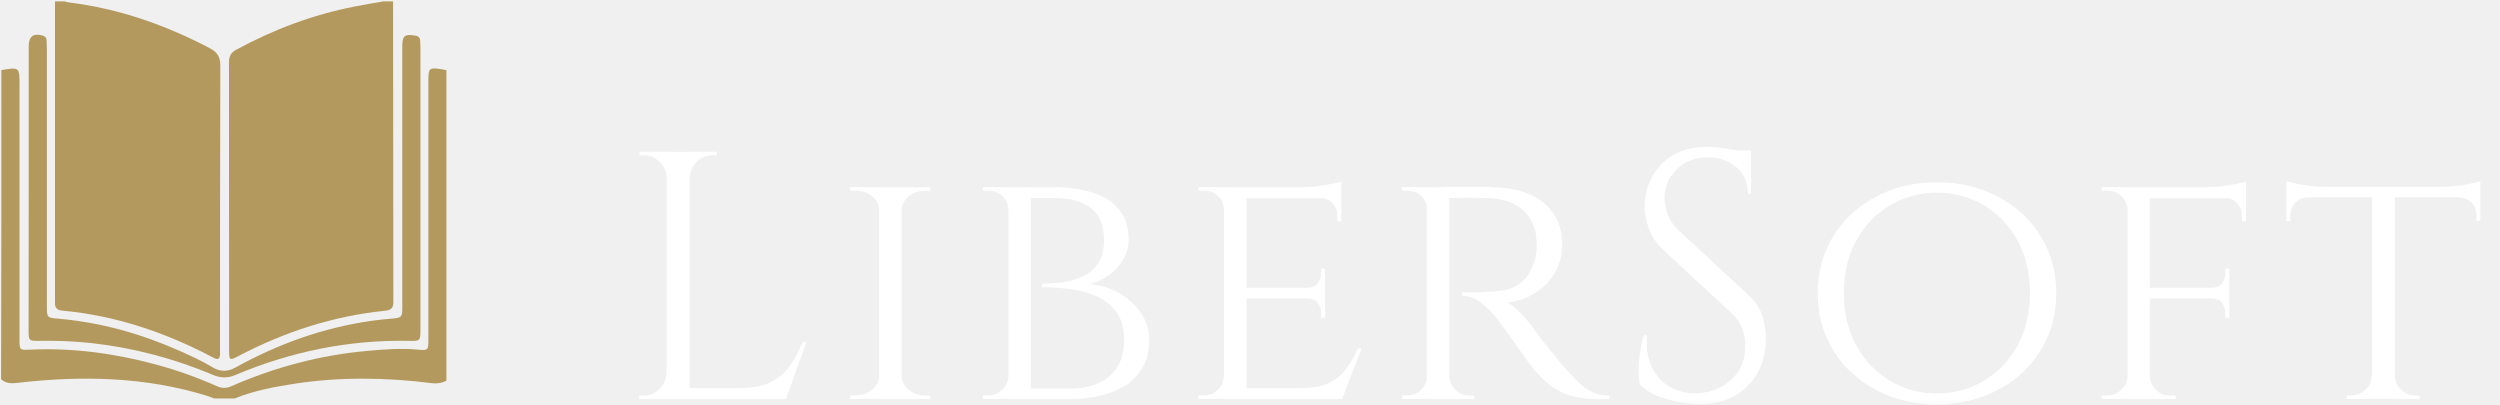
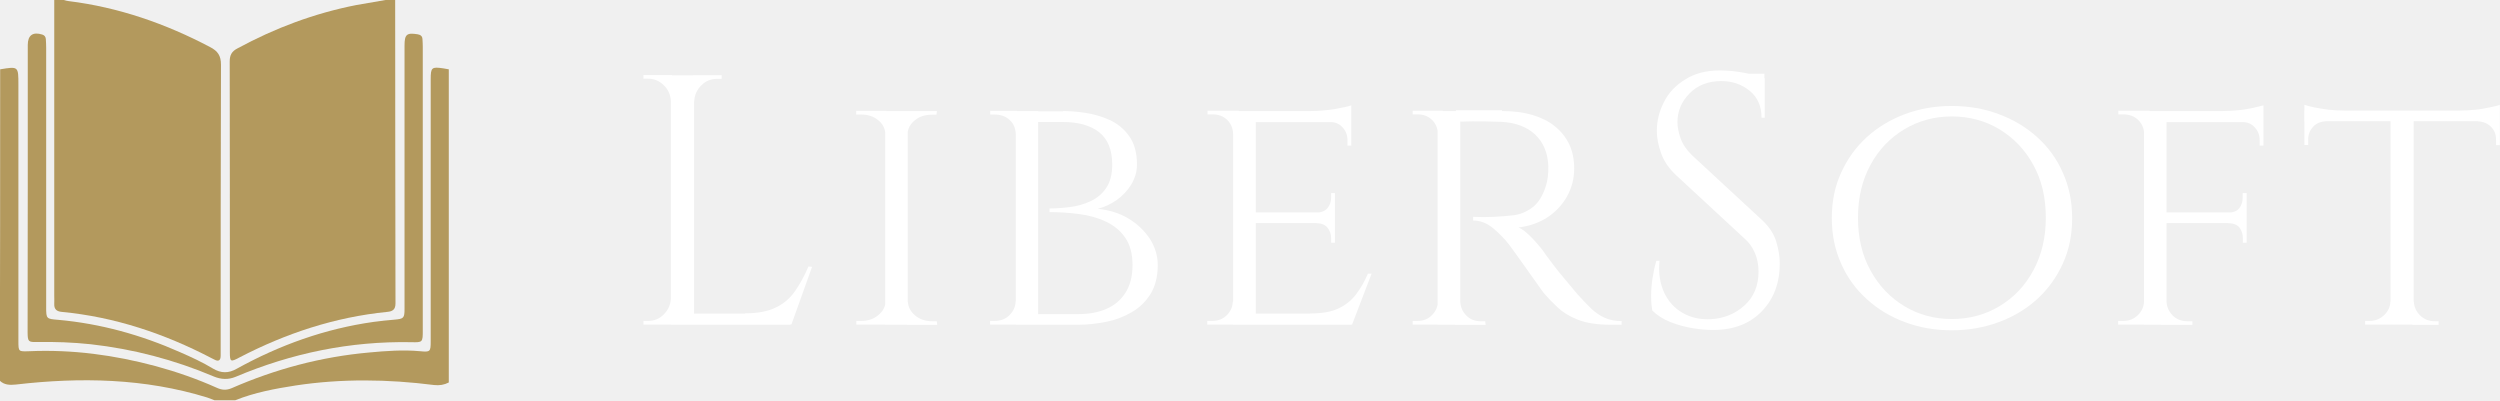
- <svg xmlns="http://www.w3.org/2000/svg" version="1.1" id="Group_1_1_" x="0px" y="0px" viewBox="0 0 1819 294" style="enable-background:new 0 0 1819 294;" xml:space="preserve">
+ <svg xmlns="http://www.w3.org/2000/svg" version="1.1" id="Group_1_1_" x="0px" y="0px" viewBox="734.7 263.8 1575.9 252.4" style="enable-background:new 734.7 263.8 1575.9 252.4;" xml:space="preserve">
  <style type="text/css">
	.st0{fill:#FFFFFF;}
	.st1{fill:#B3995D;}
</style>
  <g id="LiberSoft">
    <g>
-       <path class="st0" d="M485.8,129.2H485c-0.2-4.5-1.8-8.3-5-11.4c-3.2-3.2-7-4.8-11.4-4.8h-3.3v-2.6h20.6V129.2z M485.8,271.6v18.8    h-20.6v-2.6h3.3c4.5,0,8.3-1.6,11.4-4.8c3.2-3.2,4.8-7,5-11.4H485.8z M501.7,110.5v179.9H485V110.5H501.7z M501,129.2v-18.8h20.6    v2.6c-0.2,0-1.3,0-3.3,0c-4.5,0-8.3,1.6-11.4,4.8c-3.2,3.2-4.8,7-5,11.4H501z M571.1,282.4v8H501v-8H571.1z M586.8,248.7    l-14.9,41.6h-42.7l9.3-8c9.1,0,16.5-1.4,22.2-4.2c5.7-2.8,10.4-6.8,14-12c3.6-5.1,6.8-11,9.5-17.5H586.8z" />
-       <path class="st0" d="M640.5,152.6h-0.8c-0.2-3.9-1.9-7.2-5.3-9.9c-3.3-2.7-7.4-4-12.2-4c-0.2,0-1.4,0-3.6,0v-2.6h21.8V152.6z     M640.5,273.9v16.4h-21.8v-2.6h3.6c4.8,0,8.9-1.4,12.2-4.1c3.3-2.7,5.1-6,5.3-9.8H640.5z M655.9,136.2v154.2h-16.2V136.2H655.9z     M655.2,152.6v-16.4H677l-0.3,2.6h-3.3c-4.8,0-8.9,1.3-12.2,4c-3.3,2.7-5.1,6-5.3,9.9H655.2z M655.2,273.9h0.8    c0.2,3.8,1.9,7,5.3,9.8c3.3,2.7,7.4,4.1,12.2,4.1h3.3l0.3,2.6h-21.8V273.9z" />
-       <path class="st0" d="M734.6,152.6h-0.8c-0.2-4.1-1.7-7.5-4.5-10c-2.8-2.6-6.5-3.9-10.9-3.9h-3.1v-2.6h19.3V152.6z M734.6,273.9    v16.4h-19.3v-2.6h3.1c4.5,0,8.1-1.4,10.9-4.1c2.8-2.7,4.3-6,4.5-9.8H734.6z M750,136.2v154.2h-16.2V136.2H750z M767.7,136.2    c4.6,0,10,0.4,16.1,1.3c6.1,0.9,12,2.6,17.6,5.1c5.7,2.6,10.4,6.4,14.1,11.6c3.8,5.1,5.7,12,5.7,20.6c0,5.1-1.4,9.9-4.1,14.4    c-2.7,4.5-6.3,8.2-10.5,11.2c-4.3,3-8.8,5.1-13.6,6.3c8.4,0.9,15.8,3.2,22.2,7.1c6.4,3.9,11.5,8.7,15.3,14.5    c3.8,5.8,5.7,12.2,5.7,19c0,8.4-1.8,15.4-5.3,20.9c-3.5,5.6-8.1,10-13.7,13.2c-5.7,3.3-11.8,5.6-18.5,6.9    c-6.7,1.4-13.2,2.1-19.5,2.1h-31.4c0.2-2.6,0.3-5.1,0.3-7.7h30.8c7.4,0,14-1.2,19.9-3.7c5.9-2.5,10.6-6.4,14-11.7    c3.4-5.3,5.1-12,5.1-20c0-8.2-1.8-14.9-5.4-19.9c-3.6-5.1-8.3-8.9-14.1-11.6c-5.8-2.7-12.3-4.5-19.3-5.4c-7-0.9-14.1-1.4-21.1-1.4    v-2.6c4.6,0,9.6-0.3,14.9-1c5.3-0.7,10.2-2.1,14.8-4.2c4.5-2.1,8.3-5.3,11.2-9.5c2.9-4.2,4.4-9.8,4.4-16.8    c0-10.8-3.2-18.6-9.5-23.5c-6.3-4.9-15.1-7.3-26.2-7.3h-28c0-0.2-0.2-0.9-0.6-2.2c-0.4-1.3-1-3.1-1.7-5.5H767.7z" />
-       <path class="st0" d="M891.1,152.4h-0.5c-0.2-3.9-1.6-7.2-4.4-9.8c-2.7-2.6-6.3-3.9-10.5-3.9h-3.6v-2.6h22.4L891.1,152.4z     M891.1,273.9l3.3,16.4h-22.4v-2.6h3.6c4.3,0,7.8-1.4,10.5-4.1c2.7-2.7,4.2-6,4.4-9.8H891.1z M907,136.2v154.2h-16.4V136.2H907z     M975.9,136.2v8h-69.4v-8H975.9z M964.1,209.4v7.7h-57.6v-7.7H964.1z M976.2,282.4l-0.5,8h-69.1v-8H976.2z M990.6,253.6    l-14.1,36.8h-39.1l8.7-8c8.6,0,15.5-1.2,20.7-3.7c5.2-2.5,9.5-5.9,12.7-10.3c3.3-4.4,6.1-9.3,8.5-14.8H990.6z M975.9,132.1v6.7    l-29.3-2.6c5.3,0,11-0.5,17-1.4C969.6,133.8,973.7,132.9,975.9,132.1z M964.1,195.3v14.6h-13.4v-0.5c3.6,0,6.3-1.1,8-3.2    c1.7-2.1,2.6-4.7,2.6-7.6v-3.3H964.1z M964.1,216.6v14.6h-2.8v-3.3c0-2.9-0.9-5.4-2.6-7.6c-1.7-2.1-4.4-3.2-8-3.2v-0.5H964.1z     M975.9,143.4v17.7h-2.8v-3.9c0-3.6-1.2-6.7-3.5-9.3c-2.3-2.6-5.4-3.9-9.4-3.9v-0.8H975.9z" />
-       <path class="st0" d="M1038.9,152.4h-0.5c-0.2-3.9-1.6-7.2-4.4-9.8c-2.7-2.6-6.2-3.9-10.3-3.9h-3.6v-2.6h21.8L1038.9,152.4z     M1038.9,273.9l3.1,16.4h-21.8v-2.6h3.6c4.1,0,7.5-1.4,10.3-4.1c2.7-2.7,4.2-6,4.4-9.8H1038.9z M1054.5,136.2v154.2h-16.4V136.2    H1054.5z M1053.8,273.9h0.8c0.2,3.8,1.6,7,4.4,9.8c2.7,2.7,6.2,4.1,10.3,4.1h3.3l0.3,2.6h-22.1L1053.8,273.9z M1084.6,136.2    c8.1,0,15.3,0.9,21.7,2.8c6.4,1.9,11.9,4.6,16.4,8.2c4.5,3.6,8,8,10.4,13.1c2.4,5.1,3.6,11,3.6,17.5c0,7.2-1.7,13.9-5.1,20    c-3.4,6.2-8.2,11.2-14.3,15.2c-6.1,3.9-13,6.3-20.7,7.2c2.9,1.2,6.3,3.9,10.2,8c3.9,4.1,7.2,8.1,9.9,12.1c4.5,6,8.4,11.2,12,15.5    c3.5,4.4,7,8.5,10.4,12.5c3.6,3.9,6.9,7.4,9.9,10.3c3,2.9,6.3,5.2,9.8,6.8c3.5,1.6,7.6,2.4,12.2,2.4v2.6h-8    c-9.4,0-17.2-1.2-23.3-3.6c-6.1-2.4-11-5.4-14.8-8.9c-3.8-3.5-7-6.9-9.8-10.2c-0.7-0.9-2.3-3-4.8-6.6c-2.5-3.5-5.2-7.3-8.1-11.4    c-2.9-4.1-5.6-7.8-8-11.2c-2.4-3.3-3.9-5.4-4.4-6c-3.4-4.5-7.4-8.4-11.8-12c-4.5-3.5-9.2-5.3-14.1-5.3v-2.6    c5.5,0.2,10.4,0.2,14.6,0c4.8-0.2,9.6-0.6,14.4-1.2c4.8-0.6,9.3-2.4,13.5-5.5c4.2-3.1,7.5-8.2,9.9-15.4c0.7-1.9,1.2-4.1,1.5-6.7    c0.3-2.6,0.4-5.2,0.3-8c-0.2-4.8-1.1-9.1-2.7-12.8c-1.6-3.8-3.9-7-6.9-9.8c-3-2.7-6.6-4.9-10.7-6.4c-4.1-1.5-8.7-2.4-13.9-2.6    c-8.1-0.3-15.1-0.4-21.1-0.3c-6,0.2-9,0.2-9,0c0-0.2-0.2-0.9-0.6-2.2c-0.4-1.3-1.1-3.2-1.9-5.8H1084.6z" />
-       <path class="st0" d="M1241.9,106.9c2.7,0,5.7,0.2,8.9,0.5c3.2,0.3,6.3,0.8,9.3,1.4c3,0.6,5.7,1.2,8.2,1.8c2.5,0.6,4.4,1.2,5.8,1.9    V141h-2.3c0-8.2-2.8-14.7-8.5-19.4c-5.7-4.7-12.5-7.1-20.6-7.1c-9.4,0-17.1,3-22.9,8.9c-5.8,5.9-8.7,12.8-8.7,20.7    c0,3.3,0.7,7.1,2.2,11.4c1.5,4.4,4.2,8.4,8.1,12.2l50.6,46.8c5.1,4.8,8.6,9.9,10.3,15.4c1.7,5.5,2.6,10.8,2.6,15.9    c0,14.2-4.3,25.8-13,34.7c-8.7,8.9-20.3,13.4-35.1,13.4c-4.1,0-9-0.4-14.5-1.3c-5.6-0.9-11-2.4-16.2-4.5c-5.2-2.1-9.6-4.9-13-8.4    c-0.5-2.7-0.8-6.2-0.8-10.3c0-4.1,0.3-8.4,1-13c0.7-4.5,1.6-8.7,2.8-12.5h2.3c-0.9,8.7,0.3,16.4,3.3,22.9    c3.1,6.5,7.6,11.4,13.5,14.8s12.6,4.8,20.2,4.5c9.4-0.5,17.5-3.8,24.3-9.9c6.8-6.1,10.2-14.3,10.2-24.5c0-5-0.9-9.5-2.6-13.5    c-1.7-4-4.2-7.5-7.5-10.4l-49.3-45.7c-5.1-4.8-8.7-10.1-10.8-15.8c-2.1-5.7-3.1-11.1-3.1-16.1c0-7.2,1.7-14.1,5.1-20.8    c3.4-6.7,8.5-12.1,15.3-16.3C1223.9,109,1232.1,106.9,1241.9,106.9z M1274,109.4v5.4h-19.5v-5.4H1274z" />
-       <path class="st0" d="M1409.2,132.6c12,0,23.3,1.9,33.8,5.8s19.8,9.4,27.8,16.6c8,7.2,14.2,15.7,18.6,25.6    c4.5,9.9,6.7,20.8,6.7,32.8c0,12-2.2,22.9-6.7,32.8c-4.5,9.9-10.7,18.4-18.6,25.6c-8,7.2-17.2,12.7-27.8,16.6    c-10.5,3.9-21.8,5.8-33.8,5.8c-12,0-23.2-1.9-33.7-5.8c-10.5-3.9-19.7-9.4-27.6-16.6c-8-7.2-14.2-15.7-18.6-25.6    c-4.5-9.8-6.7-20.8-6.7-32.8c0-12,2.2-22.9,6.7-32.8c4.5-9.9,10.7-18.4,18.6-25.6c8-7.2,17.2-12.7,27.6-16.6    C1386,134.5,1397.2,132.6,1409.2,132.6z M1409.2,286.3c12.7,0,24.2-3.1,34.4-9.3c10.3-6.2,18.4-14.7,24.4-25.7c6-11,9-23.6,9-38    c0-14.6-3-27.3-9-38.2c-6-10.9-14.1-19.4-24.4-25.6c-10.3-6.2-21.8-9.3-34.4-9.3c-12.5,0-23.9,3.1-34.2,9.3    c-10.3,6.2-18.4,14.7-24.4,25.6c-6,10.9-9,23.6-9,38.2c0,14.4,3,27.1,9,38c6,11,14.1,19.5,24.4,25.7S1396.7,286.3,1409.2,286.3z" />
-       <path class="st0" d="M1548.5,152.4h-0.5c-0.2-3.9-1.7-7.2-4.5-9.8c-2.8-2.6-6.4-3.9-10.7-3.9h-3.6v-2.6h22.6L1548.5,152.4z     M1548.5,273.9l3.3,16.4h-22.6v-2.6h3.6c4.3,0,7.8-1.4,10.7-4.1c2.8-2.7,4.3-6,4.5-9.8H1548.5z M1564.2,136.2v154.2H1548V136.2    H1564.2z M1563.7,273.9h0.5c0.2,3.8,1.7,7,4.5,9.8c2.8,2.7,6.4,4.1,10.7,4.1h3.6v2.6h-22.6L1563.7,273.9z M1634.1,136.2v8h-70.4    v-8H1634.1z M1622,209.4v7.7h-58.3v-7.7H1622z M1634.1,132.1v6.7l-29.6-2.6c3.6,0,7.4-0.2,11.3-0.6c3.9-0.4,7.6-1,10.9-1.7    C1630.1,133.2,1632.5,132.6,1634.1,132.1z M1622,195.3v14.6h-13.4v-0.5c3.8,0,6.5-1.1,8.1-3.2c1.6-2.1,2.4-4.7,2.4-7.6v-3.3H1622z     M1622,216.6v14.6h-2.8v-3.3c0-2.9-0.8-5.4-2.4-7.6c-1.6-2.1-4.3-3.2-8.1-3.2v-0.5H1622z M1634.1,143.4v17.7h-2.8v-3.9    c0-3.6-1.2-6.7-3.5-9.3c-2.3-2.6-5.4-3.9-9.4-3.9v-0.8H1634.1z" />
-       <path class="st0" d="M1663.6,131.8c1.5,0.5,3.9,1.1,7.1,1.8c3.2,0.7,6.7,1.2,10.7,1.7c3.9,0.4,7.6,0.6,11.1,0.6l-28.8,2.6V131.8z     M1804.7,135.9v7.7h-141.1v-7.7H1804.7z M1679.3,143.1v0.5c-3.9,0.2-7.1,1.5-9.4,4c-2.3,2.5-3.5,5.5-3.5,9.1v4.1h-2.8v-17.7    H1679.3z M1726.3,273.9v16.4h-18.8v-2.6c0.2,0,1.2,0,3.1,0c4.1,0,7.6-1.4,10.5-4.1c2.9-2.7,4.5-6,4.6-9.8H1726.3z M1742.5,136.9    v153.4h-16.7V136.9H1742.5z M1741.8,273.9h0.8c0.2,3.8,1.7,7,4.6,9.8c2.9,2.7,6.4,4.1,10.5,4.1h2.8v2.6h-18.8V273.9z     M1804.7,131.8v6.7l-28.8-2.6c3.4,0,7.1-0.2,10.9-0.6c3.9-0.4,7.4-1,10.7-1.7C1800.8,132.9,1803.2,132.3,1804.7,131.8z     M1804.7,143.1v17.7h-2.8v-4.1c0-3.6-1.2-6.6-3.5-9.1c-2.3-2.5-5.4-3.8-9.4-4v-0.5H1804.7z" />
+       <path class="st0" d="M1158.3,327.6h-0.7c-0.2-3.9-1.6-7.3-4.4-10c-2.8-2.8-6.1-4.2-10-4.2h-2.9v-2.3h18L1158.3,327.6L1158.3,327.6    z M1158.3,452v16.4h-18v-2.3h2.9c3.9,0,7.3-1.4,10-4.2c2.8-2.8,4.2-6.1,4.4-10H1158.3z M1172.2,311.3v157.2h-14.6V311.3H1172.2z     M1171.6,327.6v-16.4h18v2.3c-0.2,0-1.1,0-2.9,0c-3.9,0-7.3,1.4-10,4.2c-2.8,2.8-4.2,6.1-4.4,10H1171.6z M1232.9,461.5v7h-61.2v-7    H1232.9z M1246.6,432l-13,36.3h-37.3l8.1-7c7.9,0,14.4-1.2,19.4-3.7c5-2.4,9.1-5.9,12.2-10.5c3.1-4.5,5.9-9.6,8.3-15.3L1246.6,432    L1246.6,432z" />
+       <path class="st0" d="M1293.5,348.1h-0.7c-0.2-3.4-1.7-6.3-4.6-8.6c-2.9-2.4-6.5-3.5-10.7-3.5c-0.2,0-1.2,0-3.1,0v-2.3h19    L1293.5,348.1L1293.5,348.1z M1293.5,454.1v14.3h-19v-2.3h3.1c4.2,0,7.8-1.2,10.7-3.6c2.9-2.4,4.5-5.2,4.6-8.6L1293.5,454.1    L1293.5,454.1z M1306.9,333.8v134.7h-14.2V333.8H1306.9z M1306.3,348.1v-14.3h19l-0.3,2.3h-2.9c-4.2,0-7.8,1.1-10.7,3.5    c-2.9,2.4-4.5,5.2-4.6,8.6L1306.3,348.1L1306.3,348.1z M1306.3,454.1h0.7c0.2,3.3,1.7,6.1,4.6,8.6c2.9,2.4,6.5,3.6,10.7,3.6h2.9    l0.3,2.3h-19L1306.3,454.1L1306.3,454.1z" />
+       <path class="st0" d="M1375.7,348.1h-0.7c-0.2-3.6-1.5-6.6-3.9-8.7c-2.4-2.3-5.7-3.4-9.5-3.4h-2.7v-2.3h16.9V348.1z M1375.7,454.1    v14.3h-16.9v-2.3h2.7c3.9,0,7.1-1.2,9.5-3.6c2.4-2.4,3.8-5.2,3.9-8.6L1375.7,454.1L1375.7,454.1z M1389.1,333.8v134.7H1375V333.8    H1389.1z M1404.6,333.8c4,0,8.7,0.3,14.1,1.1c5.3,0.8,10.5,2.3,15.4,4.5c5,2.3,9.1,5.6,12.3,10.1c3.3,4.5,5,10.5,5,18    c0,4.5-1.2,8.6-3.6,12.6c-2.4,3.9-5.5,7.2-9.2,9.8c-3.8,2.6-7.7,4.5-11.9,5.5c7.3,0.8,13.8,2.8,19.4,6.2c5.6,3.4,10,7.6,13.4,12.7    c3.3,5.1,5,10.7,5,16.6c0,7.3-1.6,13.5-4.6,18.3c-3.1,4.9-7.1,8.7-12,11.5c-5,2.9-10.3,4.9-16.2,6c-5.9,1.2-11.5,1.8-17,1.8h-27.4    c0.2-2.3,0.3-4.5,0.3-6.7h26.9c6.5,0,12.2-1,17.4-3.2c5.2-2.2,9.3-5.6,12.2-10.2c3-4.6,4.5-10.5,4.5-17.5c0-7.2-1.6-13-4.7-17.4    c-3.1-4.5-7.3-7.8-12.3-10.1c-5.1-2.4-10.7-3.9-16.9-4.7s-12.3-1.2-18.4-1.2v-2.3c4,0,8.4-0.3,13-0.9c4.6-0.6,8.9-1.8,12.9-3.7    c3.9-1.8,7.3-4.6,9.8-8.3s3.8-8.6,3.8-14.7c0-9.4-2.8-16.2-8.3-20.5c-5.5-4.3-13.2-6.4-22.9-6.4h-24.5c0-0.2-0.2-0.8-0.5-1.9    c-0.3-1.1-0.9-2.7-1.5-4.8h26.6V333.8z" />
+       <path class="st0" d="M1512.4,347.9h-0.4c-0.2-3.4-1.4-6.3-3.8-8.6c-2.4-2.3-5.5-3.4-9.2-3.4h-3.1v-2.3h19.6L1512.4,347.9z     M1512.4,454.1l2.9,14.3h-19.6v-2.3h3.1c3.8,0,6.8-1.2,9.2-3.6c2.4-2.4,3.7-5.2,3.8-8.6L1512.4,454.1L1512.4,454.1z M1526.3,333.8    v134.7H1512V333.8H1526.3z M1586.5,333.8v7h-60.6v-7H1586.5z M1576.2,397.7v6.7h-50.3v-6.7H1576.2z M1586.8,461.5l-0.4,7H1526v-7    H1586.8z M1599.3,436.3l-12.3,32.1h-34.2l7.6-7c7.5,0,13.5-1,18.1-3.2s8.3-5.2,11.1-9c2.9-3.8,5.3-8.1,7.4-12.9H1599.3    L1599.3,436.3z M1586.5,330.2v5.9l-25.6-2.3c4.6,0,9.6-0.4,14.9-1.2C1581,331.7,1584.6,330.9,1586.5,330.2z M1576.2,385.4v12.8    h-11.7v-0.4c3.1,0,5.5-1,7-2.8c1.5-1.8,2.3-4.1,2.3-6.6v-2.9H1576.2z M1576.2,404v12.8h-2.4v-2.9c0-2.5-0.8-4.7-2.3-6.6    c-1.5-1.8-3.8-2.8-7-2.8V404H1576.2z M1586.5,340.1v15.5h-2.4v-3.4c0-3.1-1-5.9-3.1-8.1c-2-2.3-4.7-3.4-8.2-3.4v-0.7h13.7V340.1z" />
+       <path class="st0" d="M1641.5,347.9h-0.4c-0.2-3.4-1.4-6.3-3.8-8.6c-2.4-2.3-5.4-3.4-9-3.4h-3.1v-2.3h19L1641.5,347.9z     M1641.5,454.1l2.7,14.3h-19v-2.3h3.1c3.6,0,6.6-1.2,9-3.6c2.4-2.4,3.7-5.2,3.8-8.6L1641.5,454.1L1641.5,454.1z M1655.2,333.8    v134.7h-14.3V333.8H1655.2z M1654.5,454.1h0.7c0.2,3.3,1.4,6.1,3.8,8.6c2.4,2.4,5.4,3.6,9,3.6h2.9l0.3,2.3h-19.3L1654.5,454.1z     M1681.5,333.8c7.1,0,13.4,0.8,19,2.4c5.6,1.7,10.4,4,14.3,7.2c3.9,3.1,7,7,9.1,11.4c2.1,4.5,3.1,9.6,3.1,15.3    c0,6.3-1.5,12.1-4.5,17.5c-3,5.4-7.2,9.8-12.5,13.3c-5.3,3.4-11.4,5.5-18.1,6.3c2.5,1,5.5,3.4,8.9,7c3.4,3.6,6.3,7.1,8.6,10.6    c3.9,5.2,7.3,9.8,10.5,13.5c3.1,3.8,6.1,7.4,9.1,10.9c3.1,3.4,6,6.5,8.6,9c2.6,2.5,5.5,4.5,8.6,5.9c3.1,1.4,6.6,2.1,10.7,2.1v2.3    h-7c-8.2,0-15-1-20.4-3.1s-9.6-4.7-12.9-7.8c-3.3-3.1-6.1-6-8.6-8.9c-0.6-0.8-2-2.6-4.2-5.8c-2.2-3.1-4.5-6.4-7.1-10    c-2.5-3.6-4.9-6.8-7-9.8c-2.1-2.9-3.4-4.7-3.8-5.2c-3-3.9-6.5-7.3-10.3-10.5c-3.9-3.1-8-4.6-12.3-4.6v-2.3c4.8,0.2,9.1,0.2,12.8,0    c4.2-0.2,8.4-0.5,12.6-1c4.2-0.5,8.1-2.1,11.8-4.8c3.7-2.7,6.6-7.2,8.6-13.5c0.6-1.7,1-3.6,1.3-5.9c0.3-2.3,0.3-4.5,0.3-7    c-0.2-4.2-1-7.9-2.4-11.2c-1.4-3.3-3.4-6.1-6-8.6c-2.6-2.4-5.8-4.3-9.3-5.6c-3.6-1.3-7.6-2.1-12.1-2.3c-7.1-0.3-13.2-0.3-18.4-0.3    c-5.2,0.2-7.9,0.2-7.9,0c0-0.2-0.2-0.8-0.5-1.9c-0.3-1.1-1-2.8-1.7-5.1h29.1V333.8z" />
+       <path class="st0" d="M1818.9,308.2c2.4,0,5,0.2,7.8,0.4c2.8,0.3,5.5,0.7,8.1,1.2c2.6,0.5,5,1,7.2,1.6c2.2,0.5,3.8,1,5.1,1.7V338    h-2c0-7.2-2.4-12.8-7.4-16.9c-5-4.1-10.9-6.2-18-6.2c-8.2,0-14.9,2.6-20,7.8s-7.6,11.2-7.6,18.1c0,2.9,0.6,6.2,1.9,10    c1.3,3.8,3.7,7.3,7.1,10.7l44.2,40.9c4.5,4.2,7.5,8.6,9,13.5s2.3,9.4,2.3,13.9c0,12.4-3.8,22.5-11.4,30.3s-17.7,11.7-30.7,11.7    c-3.6,0-7.9-0.3-12.7-1.1c-4.9-0.8-9.6-2.1-14.2-3.9c-4.5-1.8-8.4-4.3-11.4-7.3c-0.4-2.4-0.7-5.4-0.7-9c0-3.6,0.3-7.3,0.9-11.4    c0.6-3.9,1.4-7.6,2.4-10.9h2c-0.8,7.6,0.3,14.3,2.9,20c2.7,5.7,6.6,10,11.8,12.9c5.2,3,11,4.2,17.6,3.9c8.2-0.4,15.3-3.3,21.2-8.6    c5.9-5.3,8.9-12.5,8.9-21.4c0-4.4-0.8-8.3-2.3-11.8s-3.7-6.6-6.6-9.1l-43.1-39.9c-4.5-4.2-7.6-8.8-9.4-13.8s-2.7-9.7-2.7-14.1    c0-6.3,1.5-12.3,4.5-18.2s7.4-10.6,13.4-14.2C1803.1,310,1810.3,308.2,1818.9,308.2z M1846.9,310.3v4.7h-17v-4.7H1846.9z" />
+       <path class="st0" d="M1965,330.6c10.5,0,20.4,1.7,29.5,5.1c9.2,3.4,17.3,8.2,24.3,14.5c7,6.3,12.4,13.7,16.2,22.4    c3.9,8.6,5.9,18.2,5.9,28.7s-1.9,20-5.9,28.7c-3.9,8.6-9.3,16.1-16.2,22.4c-7,6.3-15,11.1-24.3,14.5c-9.2,3.4-19,5.1-29.5,5.1    s-20.3-1.7-29.4-5.1c-9.2-3.4-17.2-8.2-24.1-14.5c-7-6.3-12.4-13.7-16.2-22.4c-3.9-8.6-5.9-18.2-5.9-28.7c0-10.5,1.9-20,5.9-28.7    c3.9-8.6,9.3-16.1,16.2-22.4c7-6.3,15-11.1,24.1-14.5C1944.8,332.3,1954.5,330.6,1965,330.6z M1965,464.9    c11.1,0,21.1-2.7,30.1-8.1c9-5.4,16.1-12.8,21.3-22.5c5.2-9.6,7.9-20.6,7.9-33.2c0-12.8-2.6-23.8-7.9-33.4    c-5.2-9.5-12.3-16.9-21.3-22.4c-9-5.4-19-8.1-30.1-8.1c-10.9,0-20.9,2.7-29.9,8.1c-9,5.4-16.1,12.8-21.3,22.4    c-5.2,9.5-7.9,20.6-7.9,33.4c0,12.6,2.6,23.7,7.9,33.2c5.2,9.6,12.3,17,21.3,22.5C1944.1,462.2,1954.1,464.9,1965,464.9z" />
+       <path class="st0" d="M2086.7,347.9h-0.4c-0.2-3.4-1.5-6.3-3.9-8.6s-5.6-3.4-9.3-3.4h-3.1v-2.3h19.7L2086.7,347.9z M2086.7,454.1    l2.9,14.3h-19.7v-2.3h3.1c3.8,0,6.8-1.2,9.3-3.6c2.4-2.4,3.8-5.2,3.9-8.6L2086.7,454.1L2086.7,454.1z M2100.4,333.8v134.7h-14.2    V333.8H2100.4z M2100,454.1h0.4c0.2,3.3,1.5,6.1,3.9,8.6c2.4,2.4,5.6,3.6,9.3,3.6h3.1v2.3h-19.7L2100,454.1z M2161.5,333.8v7H2100    v-7H2161.5z M2150.9,397.7v6.7H2100v-6.7H2150.9z M2161.5,330.2v5.9l-25.9-2.3c3.1,0,6.5-0.2,9.9-0.5c3.4-0.3,6.6-0.9,9.5-1.5    C2158,331.1,2160.1,330.6,2161.5,330.2z M2150.9,385.4v12.8h-11.7v-0.4c3.3,0,5.7-1,7.1-2.8c1.4-1.8,2.1-4.1,2.1-6.6v-2.9H2150.9z     M2150.9,404v12.8h-2.4v-2.9c0-2.5-0.7-4.7-2.1-6.6c-1.4-1.8-3.8-2.8-7.1-2.8V404H2150.9z M2161.5,340.1v15.5h-2.4v-3.4    c0-3.1-1-5.9-3.1-8.1c-2-2.3-4.7-3.4-8.2-3.4v-0.7h13.7V340.1z" />
+       <path class="st0" d="M2187.3,329.9c1.3,0.4,3.4,1,6.2,1.6c2.8,0.6,5.9,1,9.3,1.5c3.4,0.3,6.6,0.5,9.7,0.5l-25.2,2.3L2187.3,329.9    L2187.3,329.9z M2310.5,333.5v6.7h-123.3v-6.7H2310.5z M2201,339.8v0.4c-3.4,0.2-6.2,1.3-8.2,3.5s-3.1,4.8-3.1,7.9v3.6h-2.4v-15.5    H2201L2201,339.8z M2242,454.1v14.3h-16.4v-2.3c0.2,0,1,0,2.7,0c3.6,0,6.6-1.2,9.2-3.6c2.5-2.4,3.9-5.2,4-8.6L2242,454.1    L2242,454.1z M2256.2,334.4v134h-14.6v-134H2256.2z M2255.6,454.1h0.7c0.2,3.3,1.5,6.1,4,8.6c2.5,2.4,5.6,3.6,9.2,3.6h2.4v2.3    h-16.4L2255.6,454.1L2255.6,454.1z M2310.5,329.9v5.9l-25.2-2.3c3,0,6.2-0.2,9.5-0.5c3.4-0.3,6.5-0.9,9.3-1.5    C2307.1,330.9,2309.2,330.4,2310.5,329.9z M2310.5,339.8v15.5h-2.4v-3.6c0-3.1-1-5.8-3.1-7.9s-4.7-3.3-8.2-3.5v-0.4L2310.5,339.8    L2310.5,339.8z" />
    </g>
  </g>
  <g id="NicePng_x5F_book-logo-png_x5F_7936442_xA0_Imagem_1_">
    <g>
-       <path class="st1" d="M40,1c2.3,0,4.7,0,7,0c1.1,0.3,2.2,0.7,3.4,0.8C86.5,6.3,120.3,18.1,152.5,35c5.5,2.9,7.8,6.2,7.8,12.7    c-0.2,68.6-0.2,137.3-0.2,205.9c0,1.3,0,2.7,0,4c0,3.6-1.6,4.5-4.7,2.7c-0.6-0.3-1.2-0.6-1.8-0.9c-34-17.8-69.8-29.8-108.2-33.4    c-3.6-0.3-5.5-1.8-5.4-5.6c0.1-2,0-4,0-6C40,143.3,40,72.1,40,1z" />
-       <path class="st1" d="M279,1c2.3,0,4.7,0,7,0c0,73,0.1,146,0.2,219c0,4.4-2.1,5.7-6,6.1c-37.8,3.8-73.2,15.4-106.8,33    c-6.2,3.3-6.7,3.1-6.7-3.7c0-70,0-140-0.1-210c0-4.7,1.6-7.3,5.6-9.4c27-14.6,55.4-25.3,85.6-31.2C264.9,3.4,272,2.2,279,1z" />
-       <path class="st1" d="M1,51c13.2-2.2,13.2-2.2,13.2,11.1c0,61.7,0,123.3,0,185c0,7.8,0.1,7.6,7.8,7.3c31.1-1.4,61.5,2.7,91.4,10.8    c15.1,4.1,29.9,9.3,44.2,15.7c3.6,1.6,6.8,1.8,10.5,0.2c31.7-13.9,64.7-22.7,99.2-25.8c12.3-1.1,24.6-2.1,36.9-0.9    c7.2,0.7,7.5,0.4,7.5-7.2c0-60.7,0-121.3,0-182c0-2.3,0-4.7,0-7c0-8.6,0.7-9.2,9.2-7.9c1.3,0.2,2.6,0.5,3.9,0.7    c0,75.3,0,150.7,0,226c-3.3,1.7-6.7,2.3-10.6,1.8c-33.3-4.2-66.7-4.7-99.9,0.4c-14.8,2.3-29.5,5-43.5,10.7c-5,0-10,0-15,0    c-1.7-0.6-3.4-1.3-5.2-1.9c-45.3-14-91.6-14.8-138.2-9.4c-4.4,0.5-8.3,0.4-11.6-2.7C1,201,1,126,1,51z" />
-       <path class="st1" d="M20.9,137c0-34.5,0-69,0-103.5c0-7.1,3.7-9.7,10.5-7.5c1.7,0.6,2.4,1.7,2.5,3.3c0.1,2,0.2,4,0.2,6    c0,62.5,0,125,0,187.5c0,8.4,0.2,8.4,8.6,9.1c30.7,2.7,59.9,10.9,88,23.4c8.1,3.6,16.1,7.2,23.7,11.8c5.9,3.6,11.3,3.5,17.3,0.1    c30.9-17.1,63.7-28.8,98.8-33.8c4.9-0.7,9.9-1.2,14.9-1.6c6.7-0.6,7.3-1.1,7.3-7.8c0-61.2,0-122.3,0-183.5c0-2.2,0-4.3,0-6.5    c0-8,1.6-9.4,9.4-8.1c2.1,0.3,3.4,1.3,3.6,3.4c0.1,1.8,0.2,3.7,0.2,5.5c0,68.2,0,136.3,0,204.5c0,8.8,0,8.9-8.5,8.7    c-44-0.8-86.1,7.9-126.5,25c-5.5,2.3-10.6,2-15.9-0.2c-28.4-12-58-19.8-88.7-23.2c-12.9-1.4-25.9-1.8-38.9-1.6    c-6.1,0.1-6.5-0.4-6.6-6.6C20.8,206.7,20.9,171.8,20.9,137z" />
+       <path class="st1" d="M768.9,263.8c2,0,4.1,0,6.1,0c1,0.3,1.9,0.6,3,0.7c31.5,3.9,61.1,14.2,89.2,29c4.8,2.5,6.8,5.4,6.8,11.1    c-0.2,59.9-0.2,119.9-0.2,179.9c0,1.1,0,2.4,0,3.5c0,3.1-1.4,3.9-4.1,2.4c-0.5-0.3-1-0.5-1.6-0.8c-29.7-15.5-61-26-94.5-29.2    c-3.1-0.3-4.8-1.6-4.7-4.9c0.1-1.7,0-3.5,0-5.2C768.9,388.1,768.9,325.9,768.9,263.8z" />
+       <path class="st1" d="M977.7,263.8c2,0,4.1,0,6.1,0c0,63.8,0.1,127.5,0.2,191.3c0,3.8-1.8,5-5.2,5.3c-33,3.3-63.9,13.5-93.3,28.8    c-5.4,2.9-5.9,2.7-5.9-3.2c0-61.2,0-122.3-0.1-183.5c0-4.1,1.4-6.4,4.9-8.2c23.6-12.8,48.4-22.1,74.8-27.3    C965.4,265.9,971.6,264.8,977.7,263.8z" />
+       <path class="st1" d="M734.8,307.5c11.5-1.9,11.5-1.9,11.5,9.7c0,53.9,0,107.7,0,161.6c0,6.8,0.1,6.6,6.8,6.4    c27.2-1.2,53.7,2.4,79.8,9.4c13.2,3.6,26.1,8.1,38.6,13.7c3.1,1.4,5.9,1.6,9.2,0.2c27.7-12.1,56.5-19.8,86.7-22.5    c10.7-1,21.5-1.8,32.2-0.8c6.3,0.6,6.6,0.3,6.6-6.3c0-53,0-106,0-159c0-2,0-4.1,0-6.1c0-7.5,0.6-8,8-6.9c1.1,0.2,2.3,0.4,3.4,0.6    c0,65.8,0,131.7,0,197.4c-2.9,1.5-5.9,2-9.3,1.6c-29.1-3.7-58.3-4.1-87.3,0.3c-12.9,2-25.8,4.4-38,9.3c-4.4,0-8.7,0-13.1,0    c-1.5-0.5-3-1.1-4.5-1.7c-39.6-12.2-80-12.9-120.7-8.2c-3.8,0.4-7.3,0.3-10.1-2.4C734.8,438.5,734.8,373,734.8,307.5z" />
+       <path class="st1" d="M752.2,382.6c0-30.1,0-60.3,0-90.4c0-6.2,3.2-8.5,9.2-6.6c1.5,0.5,2.1,1.5,2.2,2.9c0.1,1.7,0.2,3.5,0.2,5.2    c0,54.6,0,109.2,0,163.8c0,7.3,0.2,7.3,7.5,7.9c26.8,2.4,52.3,9.5,76.9,20.4c7.1,3.1,14.1,6.3,20.7,10.3c5.2,3.1,9.9,3.1,15.1,0.1    c27-14.9,55.6-25.2,86.3-29.5c4.3-0.6,8.6-1,13-1.4c5.9-0.5,6.4-1,6.4-6.8c0-53.5,0-106.8,0-160.3c0-1.9,0-3.8,0-5.7    c0-7,1.4-8.2,8.2-7.1c1.8,0.3,3,1.1,3.1,3c0.1,1.6,0.2,3.2,0.2,4.8c0,59.6,0,119.1,0,178.7c0,7.7,0,7.8-7.4,7.6    c-38.4-0.7-75.2,6.9-110.5,21.8c-4.8,2-9.3,1.7-13.9-0.2c-24.8-10.5-50.7-17.3-77.5-20.3c-11.3-1.2-22.6-1.6-34-1.4    c-5.3,0.1-5.7-0.3-5.8-5.8C752.1,443.5,752.2,413,752.2,382.6z" />
    </g>
  </g>
</svg>
